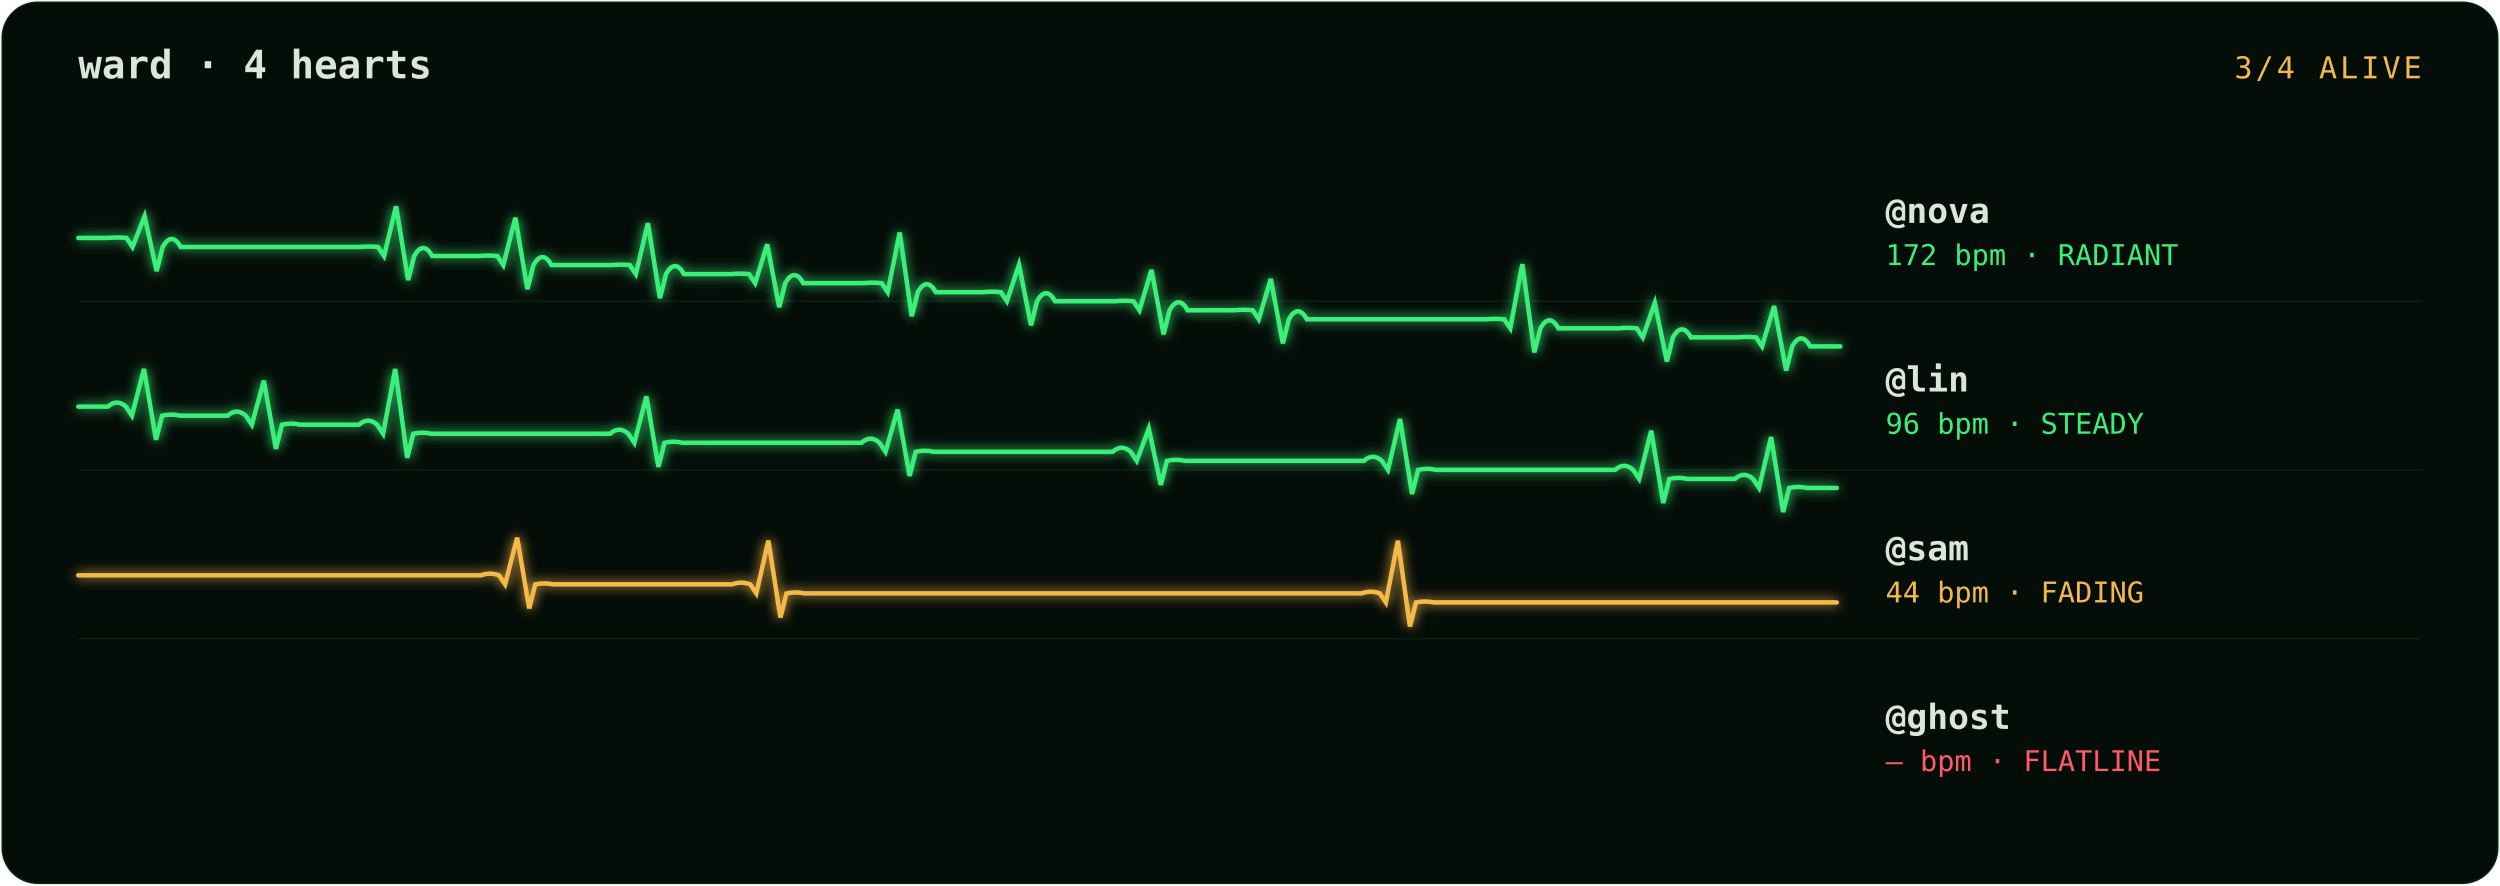
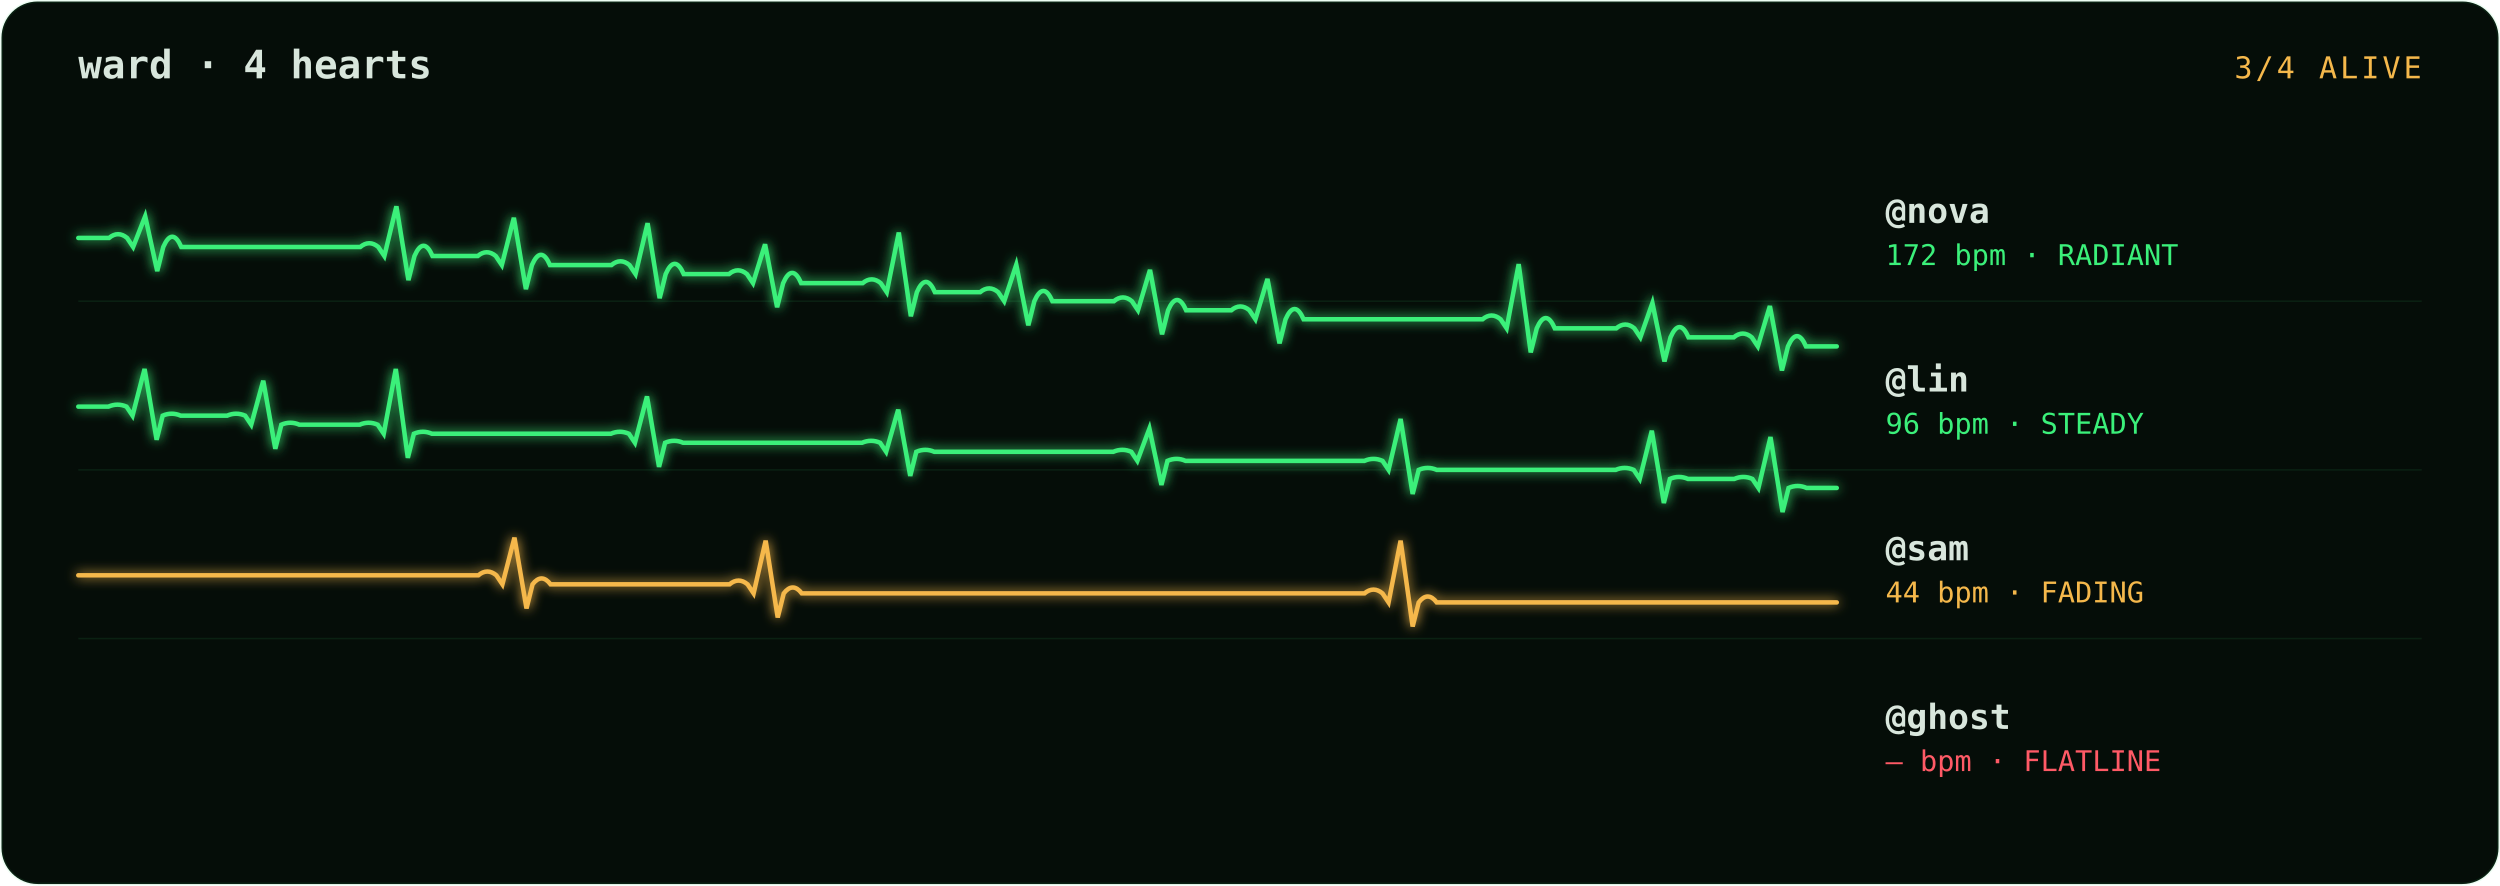
<svg xmlns="http://www.w3.org/2000/svg" width="830" height="294" viewBox="0 0 830 294" role="img" aria-label="ward — nova, lin, sam, ghost">
  <defs>
    <filter id="gp-glow" x="-20%" y="-40%" width="140%" height="180%">
      <feGaussianBlur stdDeviation="2" result="b" />
      <feMerge>
        <feMergeNode in="b" />
        <feMergeNode in="SourceGraphic" />
      </feMerge>
    </filter>
  </defs>
  <rect x="0.5" y="0.5" width="829" height="293" rx="12" fill="#050D08" stroke="rgba(59,240,122,0.09)" />
  <text x="26" y="26" font-family="ui-monospace,'SF Mono','Cascadia Code',Menlo,Consolas,monospace" font-size="13" font-weight="600" fill="#D8E6DC">ward · 4 hearts</text>
  <text x="804" y="26" text-anchor="end" font-family="ui-monospace,'SF Mono','Cascadia Code',Menlo,Consolas,monospace" font-size="10" letter-spacing="1" fill="#F5B84B">3/4 ALIVE</text>
-   <path d="M26 79 h10 q3 -0.3 6 0 l2 3 l4 -10.2 l4 18.2 l2 -8 q3 -5.3 6 0 h7.8 h41.7 h10 q3 -0.3 6 0 l2 3 l4 -16.5 l4 24.5 l2 -8 q3 -5.3 6 0 h7.8 h7.8 q3 -0.3 6 0 l2 3 l4 -15.7 l4 23.7 l2 -8 q3 -5.3 6 0 h10 h10 q3 -0.3 6 0 l2 3 l4 -16.9 l4 24.9 l2 -8 q3 -5.3 6 0 h7.8 h7.8 q3 -0.3 6 0 l2 3 l4 -12.9 l4 20.9 l2 -8 q3 -5.3 6 0 h10 h10 q3 -0.3 6 0 l2 3 l4 -19.8 l4 27.8 l2 -8 q3 -5.3 6 0 h7.8 h7.8 q3 -0.3 6 0 l2 3 l4 -12.1 l4 20.1 l2 -8 q3 -5.3 6 0 h10 h10 q3 -0.3 6 0 l2 3 l4 -13.4 l4 21.4 l2 -8 q3 -5.3 6 0 h7.8 h7.8 q3 -0.3 6 0 l2 3 l4 -13.4 l4 21.4 l2 -8 q3 -5.3 6 0 h10 h41.7 h7.8 q3 -0.3 6 0 l2 3 l4 -21.3 l4 29.3 l2 -8 q3 -5.3 6 0 h10 h10 q3 -0.3 6 0 l2 3 l4 -11.4 l4 19.4 l2 -8 q3 -5.3 6 0 h7.8 h7.8 q3 -0.3 6 0 l2 3 l4 -13.4 l4 21.4 l2 -8 q3 -5.3 6 0 h10" fill="none" stroke="#3BF07A" stroke-width="1.5" stroke-linecap="round" filter="url(#gp-glow)" />
+   <path d="M26 79 h10.2 q3 -2.5 6 0 l2 3 l4 -10.2 l4 18.2 l2 -8 q3 -6.8 6 0 h7.5 h41.7 h10.2 q3 -2.5 6 0 l2 3 l4 -16.5 l4 24.5 l2 -8 q3 -6.8 6 0 h7.5 h7.5 q3 -2.5 6 0 l2 3 l4 -15.7 l4 23.7 l2 -8 q3 -6.8 6 0 h10.2 h10.2 q3 -2.5 6 0 l2 3 l4 -16.9 l4 24.9 l2 -8 q3 -6.8 6 0 h7.5 h7.5 q3 -2.5 6 0 l2 3 l4 -12.9 l4 20.9 l2 -8 q3 -6.8 6 0 h10.2 h10.2 q3 -2.5 6 0 l2 3 l4 -19.8 l4 27.8 l2 -8 q3 -6.8 6 0 h7.5 h7.5 q3 -2.5 6 0 l2 3 l4 -12.1 l4 20.1 l2 -8 q3 -6.8 6 0 h10.2 h10.2 q3 -2.5 6 0 l2 3 l4 -13.4 l4 21.4 l2 -8 q3 -6.8 6 0 h7.5 h7.5 q3 -2.5 6 0 l2 3 l4 -13.4 l4 21.4 l2 -8 q3 -6.8 6 0 h10.2 h41.7 h7.5 q3 -2.5 6 0 l2 3 l4 -21.3 l4 29.3 l2 -8 q3 -6.8 6 0 h10.2 h10.2 q3 -2.5 6 0 l2 3 l4 -11.4 l4 19.4 l2 -8 q3 -6.8 6 0 h7.5 h7.5 q3 -2.5 6 0 l2 3 l4 -13.4 l4 21.4 l2 -8 q3 -6.8 6 0 h10.2" fill="none" stroke="#3BF07A" stroke-width="1.5" stroke-linecap="round" filter="url(#gp-glow)" />
  <text x="626" y="74" font-family="ui-monospace,'SF Mono','Cascadia Code',Menlo,Consolas,monospace" font-size="11.5" font-weight="600" fill="#D8E6DC">@nova</text>
  <text x="626" y="88" font-family="ui-monospace,'SF Mono','Cascadia Code',Menlo,Consolas,monospace" font-size="9.5" fill="#3BF07A">172 bpm · RADIANT</text>
  <line x1="26" y1="100" x2="804" y2="100" stroke="rgba(59,240,122,0.09)" stroke-width="0.5" />
-   <path d="M26 135 h9.8 q3 -2.7 6 0 l2 3 l4 -15.5 l4 23.5 l2 -8 q3 -0.7 6 0 h7.9 h7.9 q3 -2.7 6 0 l2 3 l4 -14.6 l4 22.6 l2 -8 q3 -0.7 6 0 h9.8 h9.8 q3 -2.7 6 0 l2 3 l4 -21.5 l4 29.5 l2 -8 q3 -0.7 6 0 h7.9 h41.7 h9.8 q3 -2.7 6 0 l2 3 l4 -15.4 l4 23.4 l2 -8 q3 -0.7 6 0 h7.9 h41.7 h9.8 q3 -2.7 6 0 l2 3 l4 -14 l4 22 l2 -8 q3 -0.7 6 0 h7.9 h41.7 h9.8 q3 -2.7 6 0 l2 3 l4 -10.7 l4 18.7 l2 -8 q3 -0.7 6 0 h7.9 h41.7 h9.8 q3 -2.7 6 0 l2 3 l4 -16.9 l4 24.9 l2 -8 q3 -0.7 6 0 h7.9 h41.7 h9.8 q3 -2.7 6 0 l2 3 l4 -16 l4 24 l2 -8 q3 -0.7 6 0 h7.9 h7.9 q3 -2.7 6 0 l2 3 l4 -16.9 l4 24.9 l2 -8 q3 -0.7 6 0 h9.8" fill="none" stroke="#3BF07A" stroke-width="1.5" stroke-linecap="round" filter="url(#gp-glow)" />
+   <path d="M26 135 h10 q3 -1.3 6 0 l2 3 l4 -15.5 l4 23.5 l2 -8 q3 -1.3 6 0 h7.7 h7.7 q3 -1.3 6 0 l2 3 l4 -14.6 l4 22.6 l2 -8 q3 -1.3 6 0 h10 h10 q3 -1.3 6 0 l2 3 l4 -21.5 l4 29.5 l2 -8 q3 -1.3 6 0 h7.7 h41.7 h10 q3 -1.3 6 0 l2 3 l4 -15.4 l4 23.4 l2 -8 q3 -1.3 6 0 h7.7 h41.7 h10 q3 -1.3 6 0 l2 3 l4 -14 l4 22 l2 -8 q3 -1.3 6 0 h7.7 h41.7 h10 q3 -1.3 6 0 l2 3 l4 -10.7 l4 18.7 l2 -8 q3 -1.3 6 0 h7.7 h41.7 h10 q3 -1.3 6 0 l2 3 l4 -16.9 l4 24.9 l2 -8 q3 -1.3 6 0 h7.7 h41.7 h10 q3 -1.3 6 0 l2 3 l4 -16 l4 24 l2 -8 q3 -1.3 6 0 h7.7 h7.7 q3 -1.3 6 0 l2 3 l4 -16.9 l4 24.9 l2 -8 q3 -1.3 6 0 h10" fill="none" stroke="#3BF07A" stroke-width="1.5" stroke-linecap="round" filter="url(#gp-glow)" />
  <text x="626" y="130" font-family="ui-monospace,'SF Mono','Cascadia Code',Menlo,Consolas,monospace" font-size="11.5" font-weight="600" fill="#D8E6DC">@lin</text>
  <text x="626" y="144" font-family="ui-monospace,'SF Mono','Cascadia Code',Menlo,Consolas,monospace" font-size="9.5" fill="#3BF07A">96 bpm · STEADY</text>
  <line x1="26" y1="156" x2="804" y2="156" stroke="rgba(59,240,122,0.09)" stroke-width="0.5" />
-   <path d="M26 191 h41.7 h41.7 h41.7 h8.6 q3 -1.1 6 0 l2 3 l4 -15.5 l4 23.5 l2 -8 q3 -0.6 6 0 h9.1 h41.7 h8.6 q3 -1.1 6 0 l2 3 l4 -17.5 l4 25.5 l2 -8 q3 -0.6 6 0 h9.1 h41.7 h41.7 h41.7 h41.7 h9.1 q3 -1.1 6 0 l2 3 l4 -20.5 l4 28.5 l2 -8 q3 -0.6 6 0 h8.6 h41.7 h41.7 h41.7" fill="none" stroke="#F5B84B" stroke-width="1.5" stroke-linecap="round" filter="url(#gp-glow)" />
+   <path d="M26 191 h41.7 h41.7 h41.7 h7.7 q3 -2.5 6 0 l2 3 l4 -15.5 l4 23.5 l2 -8 q3 -3.9 6 0 h10 h41.7 h7.7 q3 -2.5 6 0 l2 3 l4 -17.5 l4 25.5 l2 -8 q3 -3.9 6 0 h10 h41.7 h41.7 h41.7 h41.7 h10 q3 -2.5 6 0 l2 3 l4 -20.5 l4 28.5 l2 -8 q3 -3.9 6 0 h7.7 h41.7 h41.7 h41.7" fill="none" stroke="#F5B84B" stroke-width="1.5" stroke-linecap="round" filter="url(#gp-glow)" />
  <text x="626" y="186" font-family="ui-monospace,'SF Mono','Cascadia Code',Menlo,Consolas,monospace" font-size="11.5" font-weight="600" fill="#D8E6DC">@sam</text>
  <text x="626" y="200" font-family="ui-monospace,'SF Mono','Cascadia Code',Menlo,Consolas,monospace" font-size="9.5" fill="#F5B84B">44 bpm · FADING</text>
  <line x1="26" y1="212" x2="804" y2="212" stroke="rgba(59,240,122,0.09)" stroke-width="0.5" />
  <path d="M26 247 H610" fill="none" stroke="#FF5A66" stroke-width="1.5" stroke-linecap="round" filter="url(#gp-glow)" />
  <text x="626" y="242" font-family="ui-monospace,'SF Mono','Cascadia Code',Menlo,Consolas,monospace" font-size="11.5" font-weight="600" fill="#D8E6DC">@ghost</text>
  <text x="626" y="256" font-family="ui-monospace,'SF Mono','Cascadia Code',Menlo,Consolas,monospace" font-size="9.5" fill="#FF5A66">— bpm · FLATLINE</text>
</svg>
